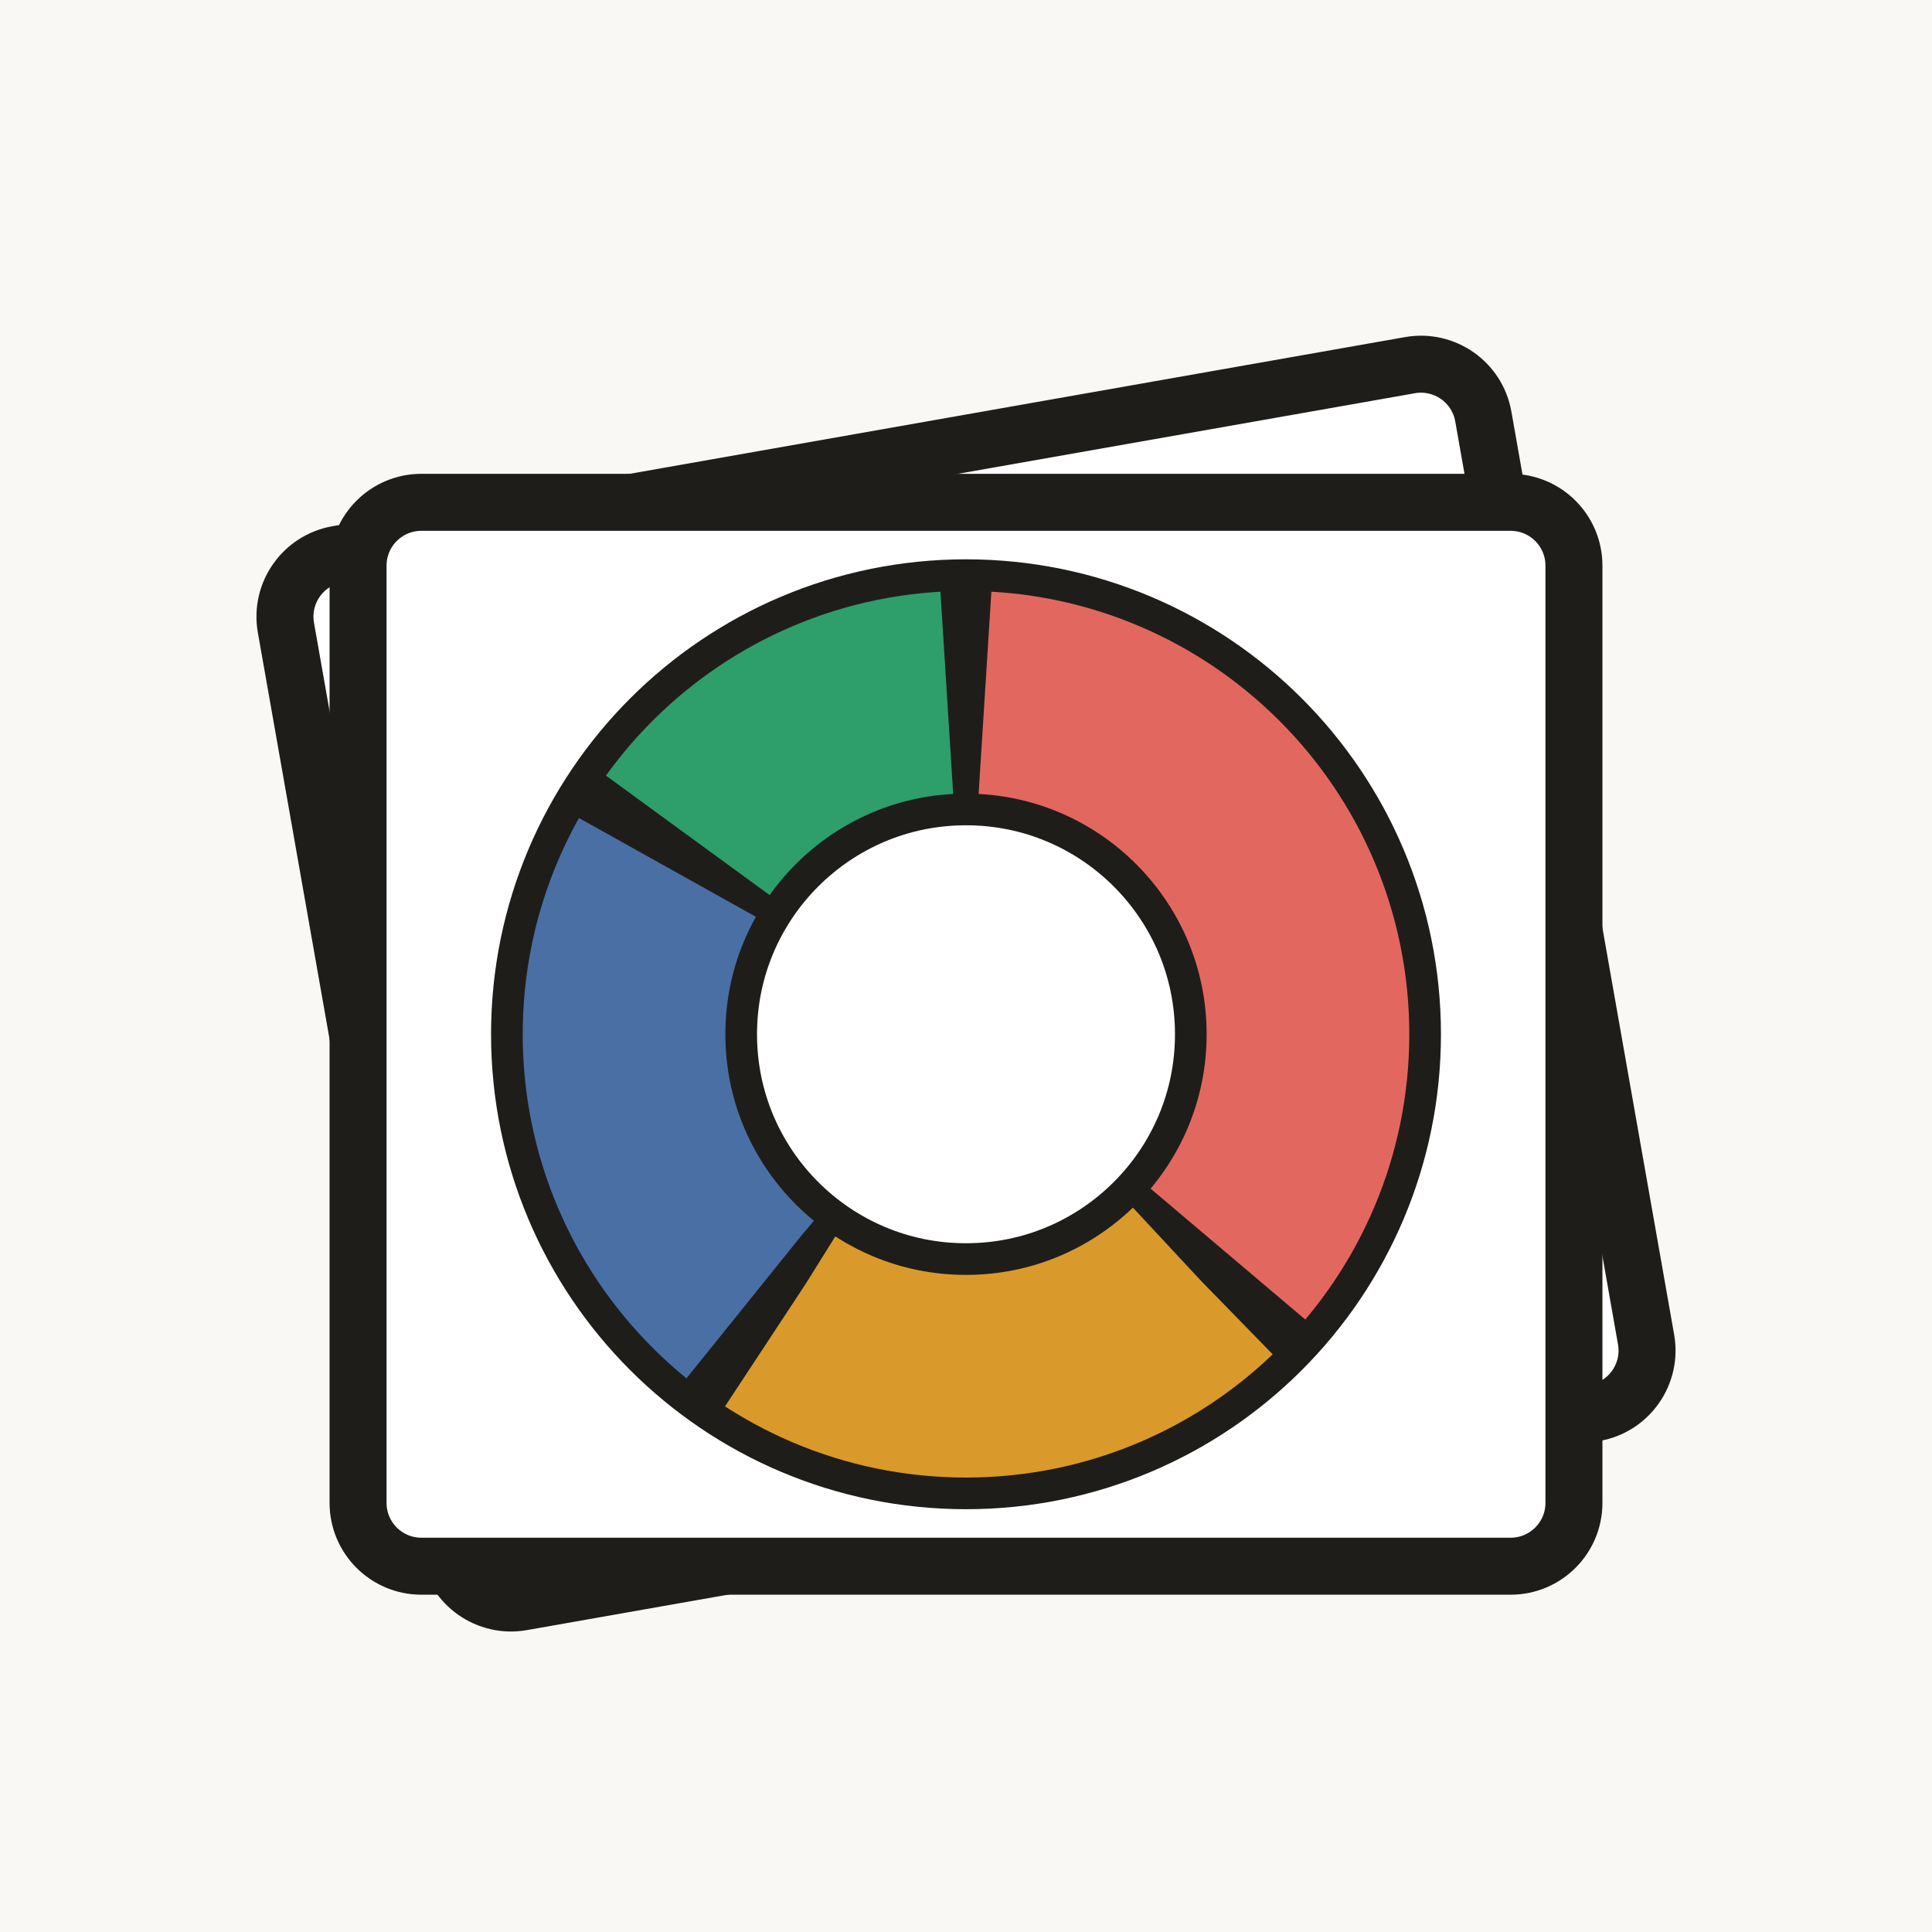
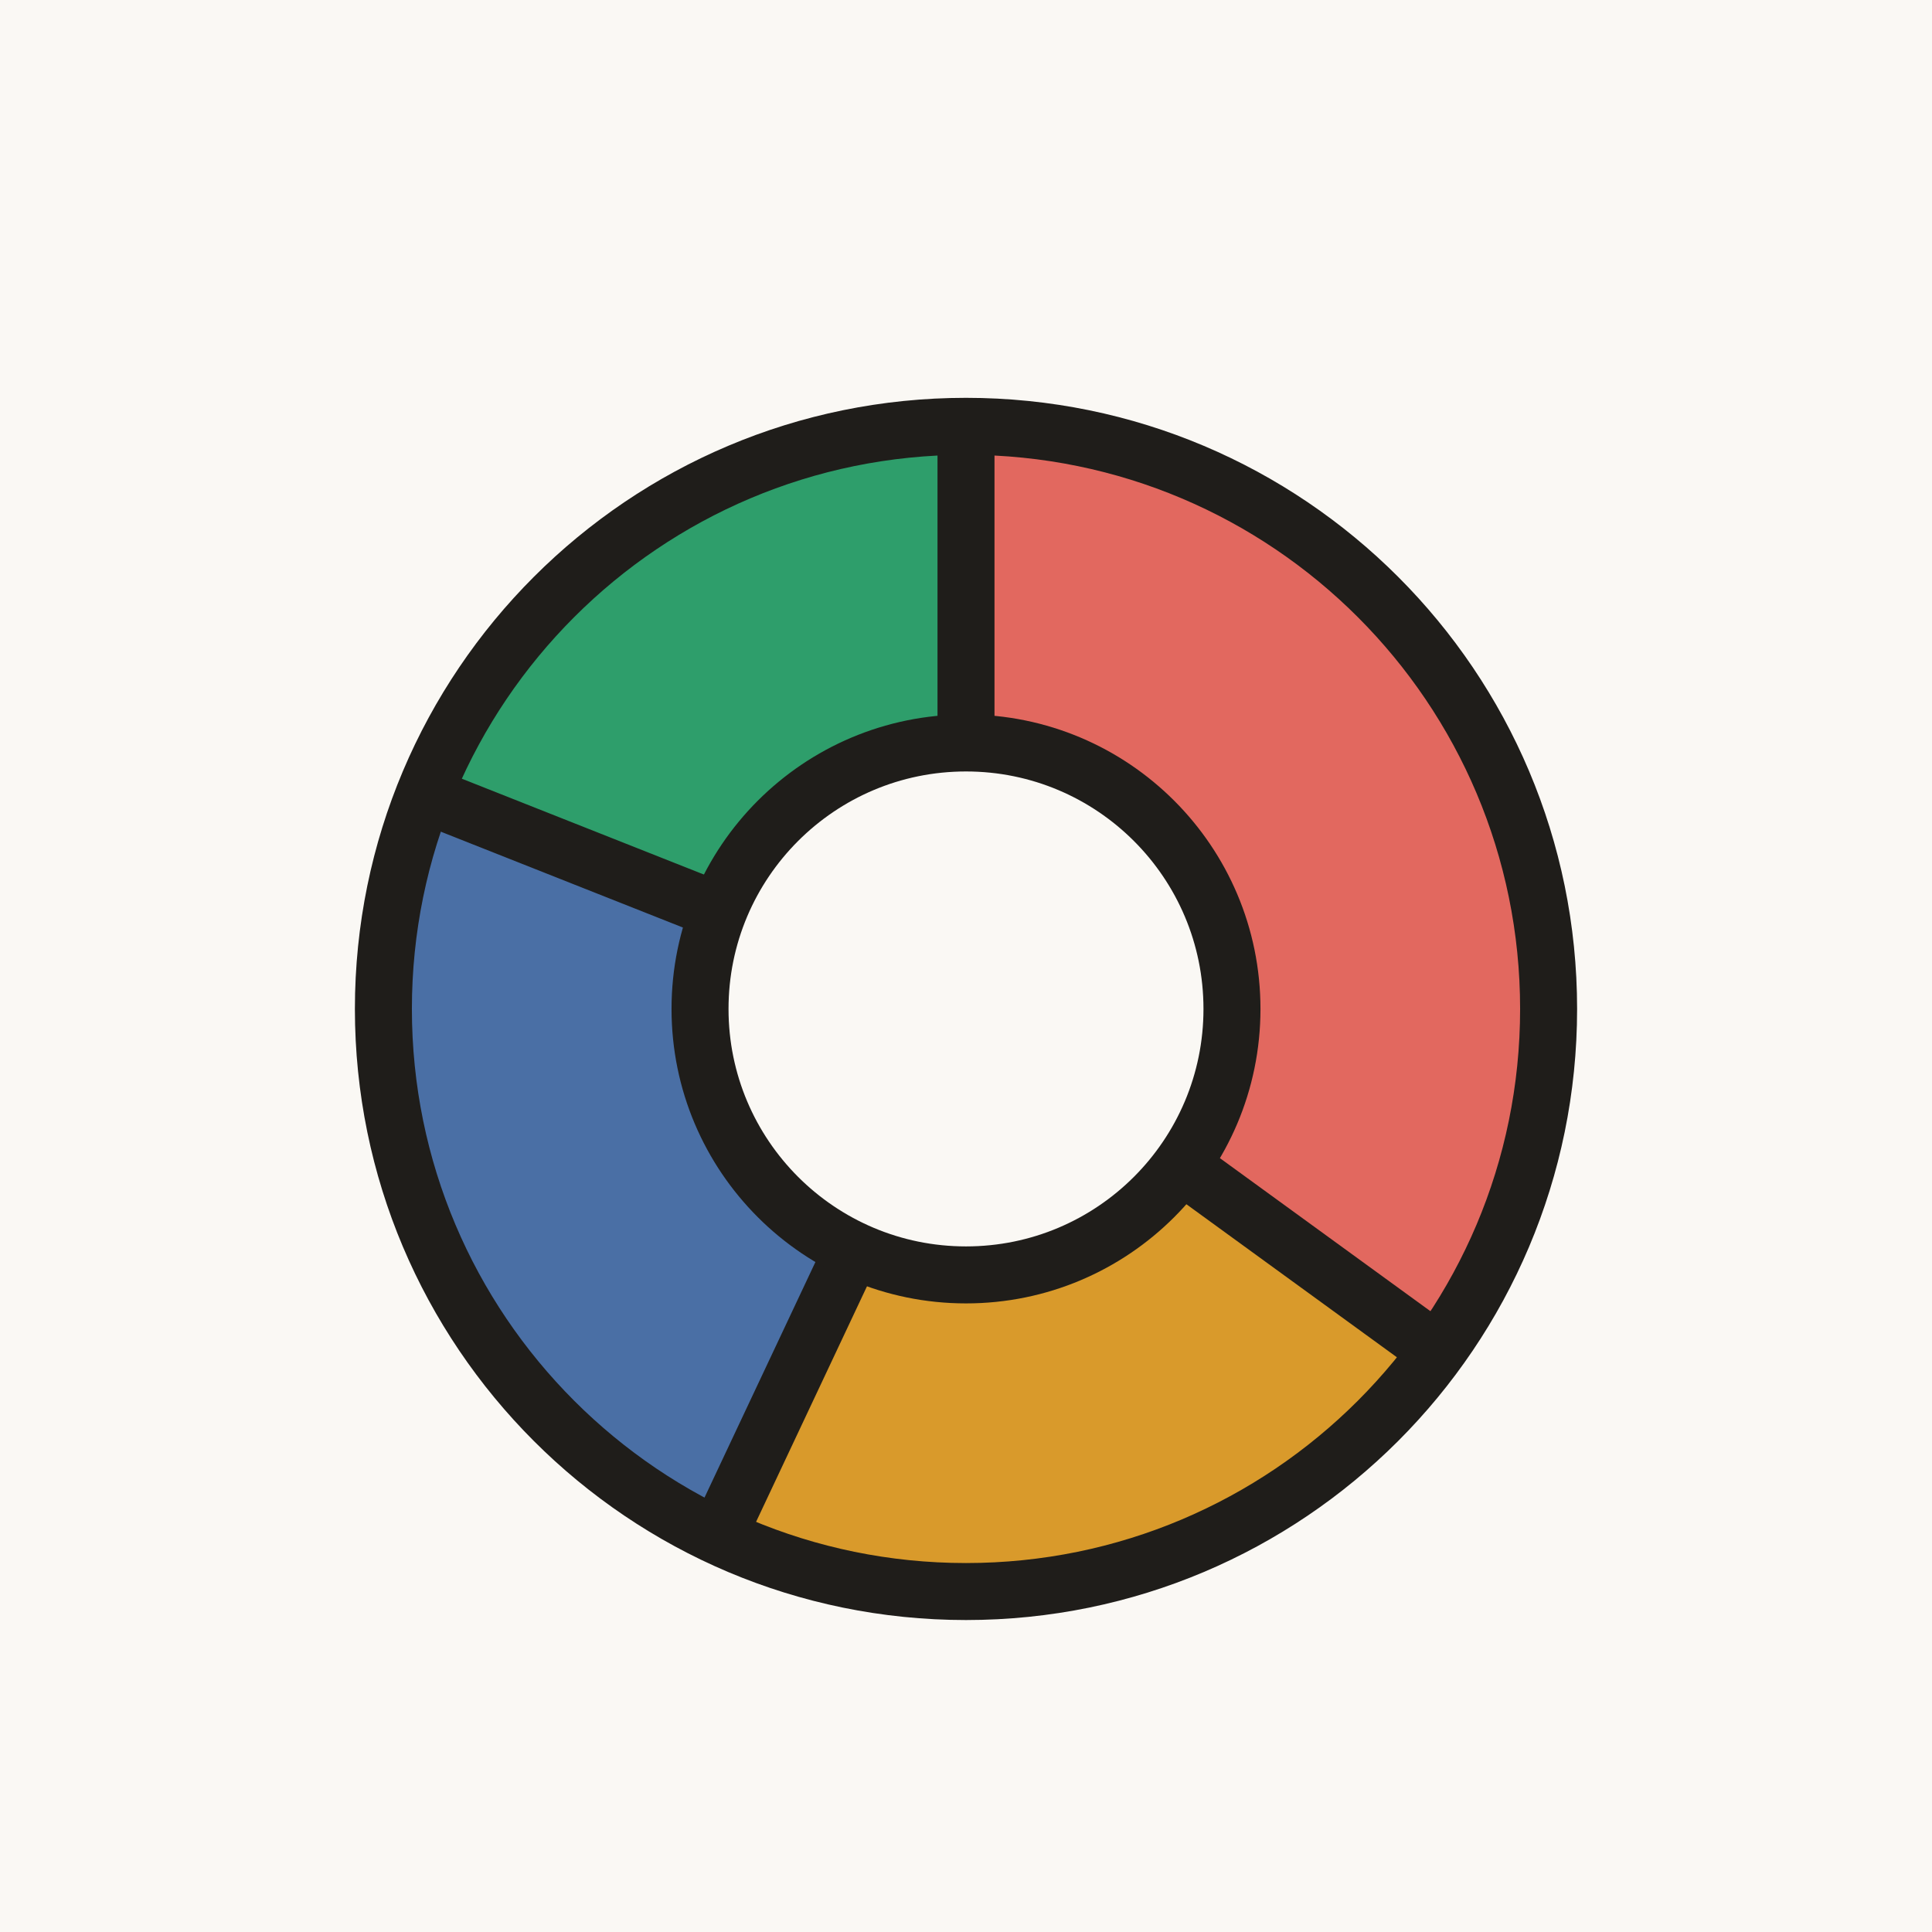
<svg xmlns="http://www.w3.org/2000/svg" viewBox="0 0 180 180">
  <rect width="180" height="180" fill="#FAF8F4" />
  <g transform="translate(90 94) scale(1.18) translate(-90 -94)">
-     <rect x="42" y="50" width="96" height="84" rx="5" fill="#FFFFFF" stroke="#1F1D1A" stroke-width="4.5" transform="rotate(-10 90 92)" />
-     <rect x="42" y="54" width="96" height="84" rx="5" fill="#FFFFFF" stroke="#1F1D1A" stroke-width="4.5" />
-     <circle cx="90" cy="96" r="27" fill="none" stroke="#1F1D1A" stroke-width="21" />
-     <g transform="rotate(-90 90 96)" fill="none" stroke-width="16">
-       <circle cx="90" cy="96" r="27" stroke="#E2685F" stroke-dasharray="59.77 109.88" stroke-dashoffset="-1.5" />
-       <circle cx="90" cy="96" r="27" stroke="#D99A2B" stroke-dasharray="36.02 133.63" stroke-dashoffset="-64.27" />
-       <circle cx="90" cy="96" r="27" stroke="#4A6FA5" stroke-dasharray="37.72 131.93" stroke-dashoffset="-103.29" />
-       <circle cx="90" cy="96" r="27" stroke="#2E9E6B" stroke-dasharray="24.14 145.51" stroke-dashoffset="-144.01" />
+     <circle cx="90" cy="94" r="46" fill="#FFFFFF" />
+     <g transform="rotate(-90 90 94)" fill="none" stroke-width="25">
+       <circle cx="90" cy="94" r="33.5" stroke="#E2685F" stroke-dasharray="73.67 136.82" stroke-dashoffset="0" />
+       <circle cx="90" cy="94" r="33.5" stroke="#D99A2B" stroke-dasharray="46.31 164.18" stroke-dashoffset="-73.67" />
+       <circle cx="90" cy="94" r="33.5" stroke="#4A6FA5" stroke-dasharray="50.52 159.97" stroke-dashoffset="-119.98" />
+       <circle cx="90" cy="94" r="33.5" stroke="#2E9E6B" stroke-dasharray="39.99 170.49" stroke-dashoffset="-170.49" />
    </g>
+     <path d="M90 73V48M106.99 106.34L127.21 121.04M81.06 113L70.41 135.62M70.47 86.27L47.23 77.07" stroke="#1F1D1A" stroke-width="4.5" />
+     <circle cx="90" cy="94" r="46" fill="none" stroke="#1F1D1A" stroke-width="4.5" />
+     <circle cx="90" cy="94" r="21" fill="#FAF8F4" stroke="#1F1D1A" stroke-width="4.5" />
  </g>
</svg>
